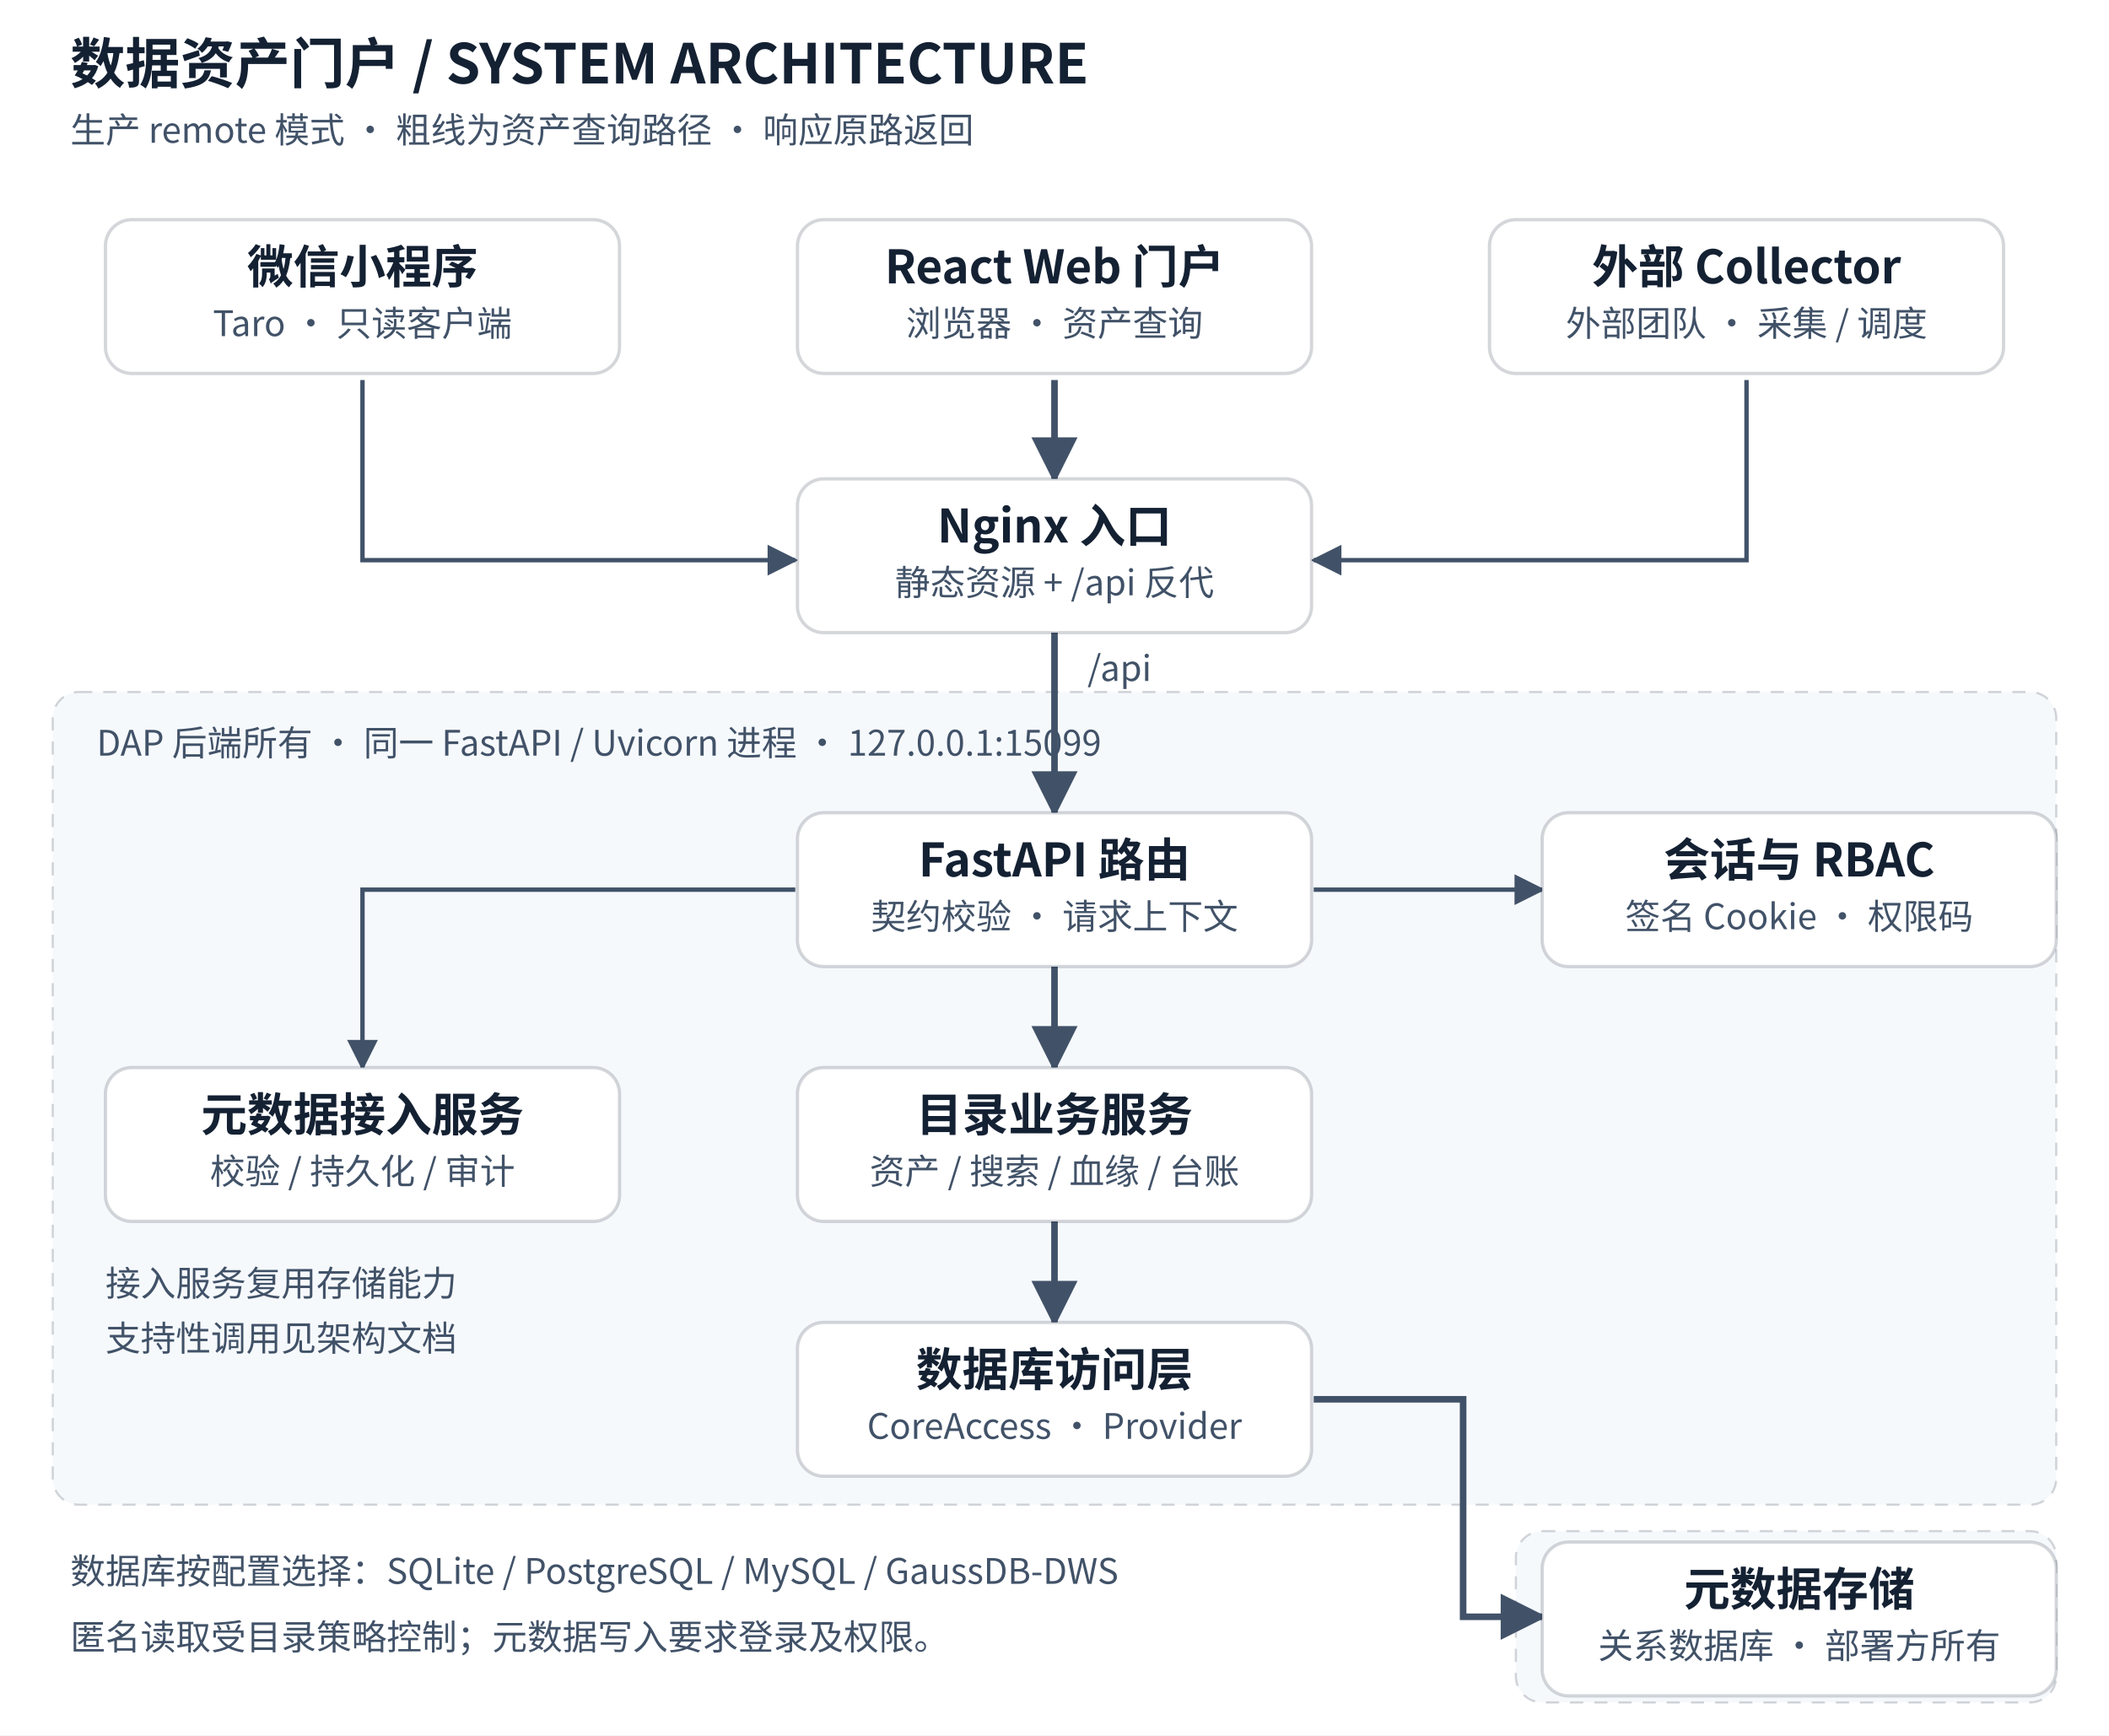
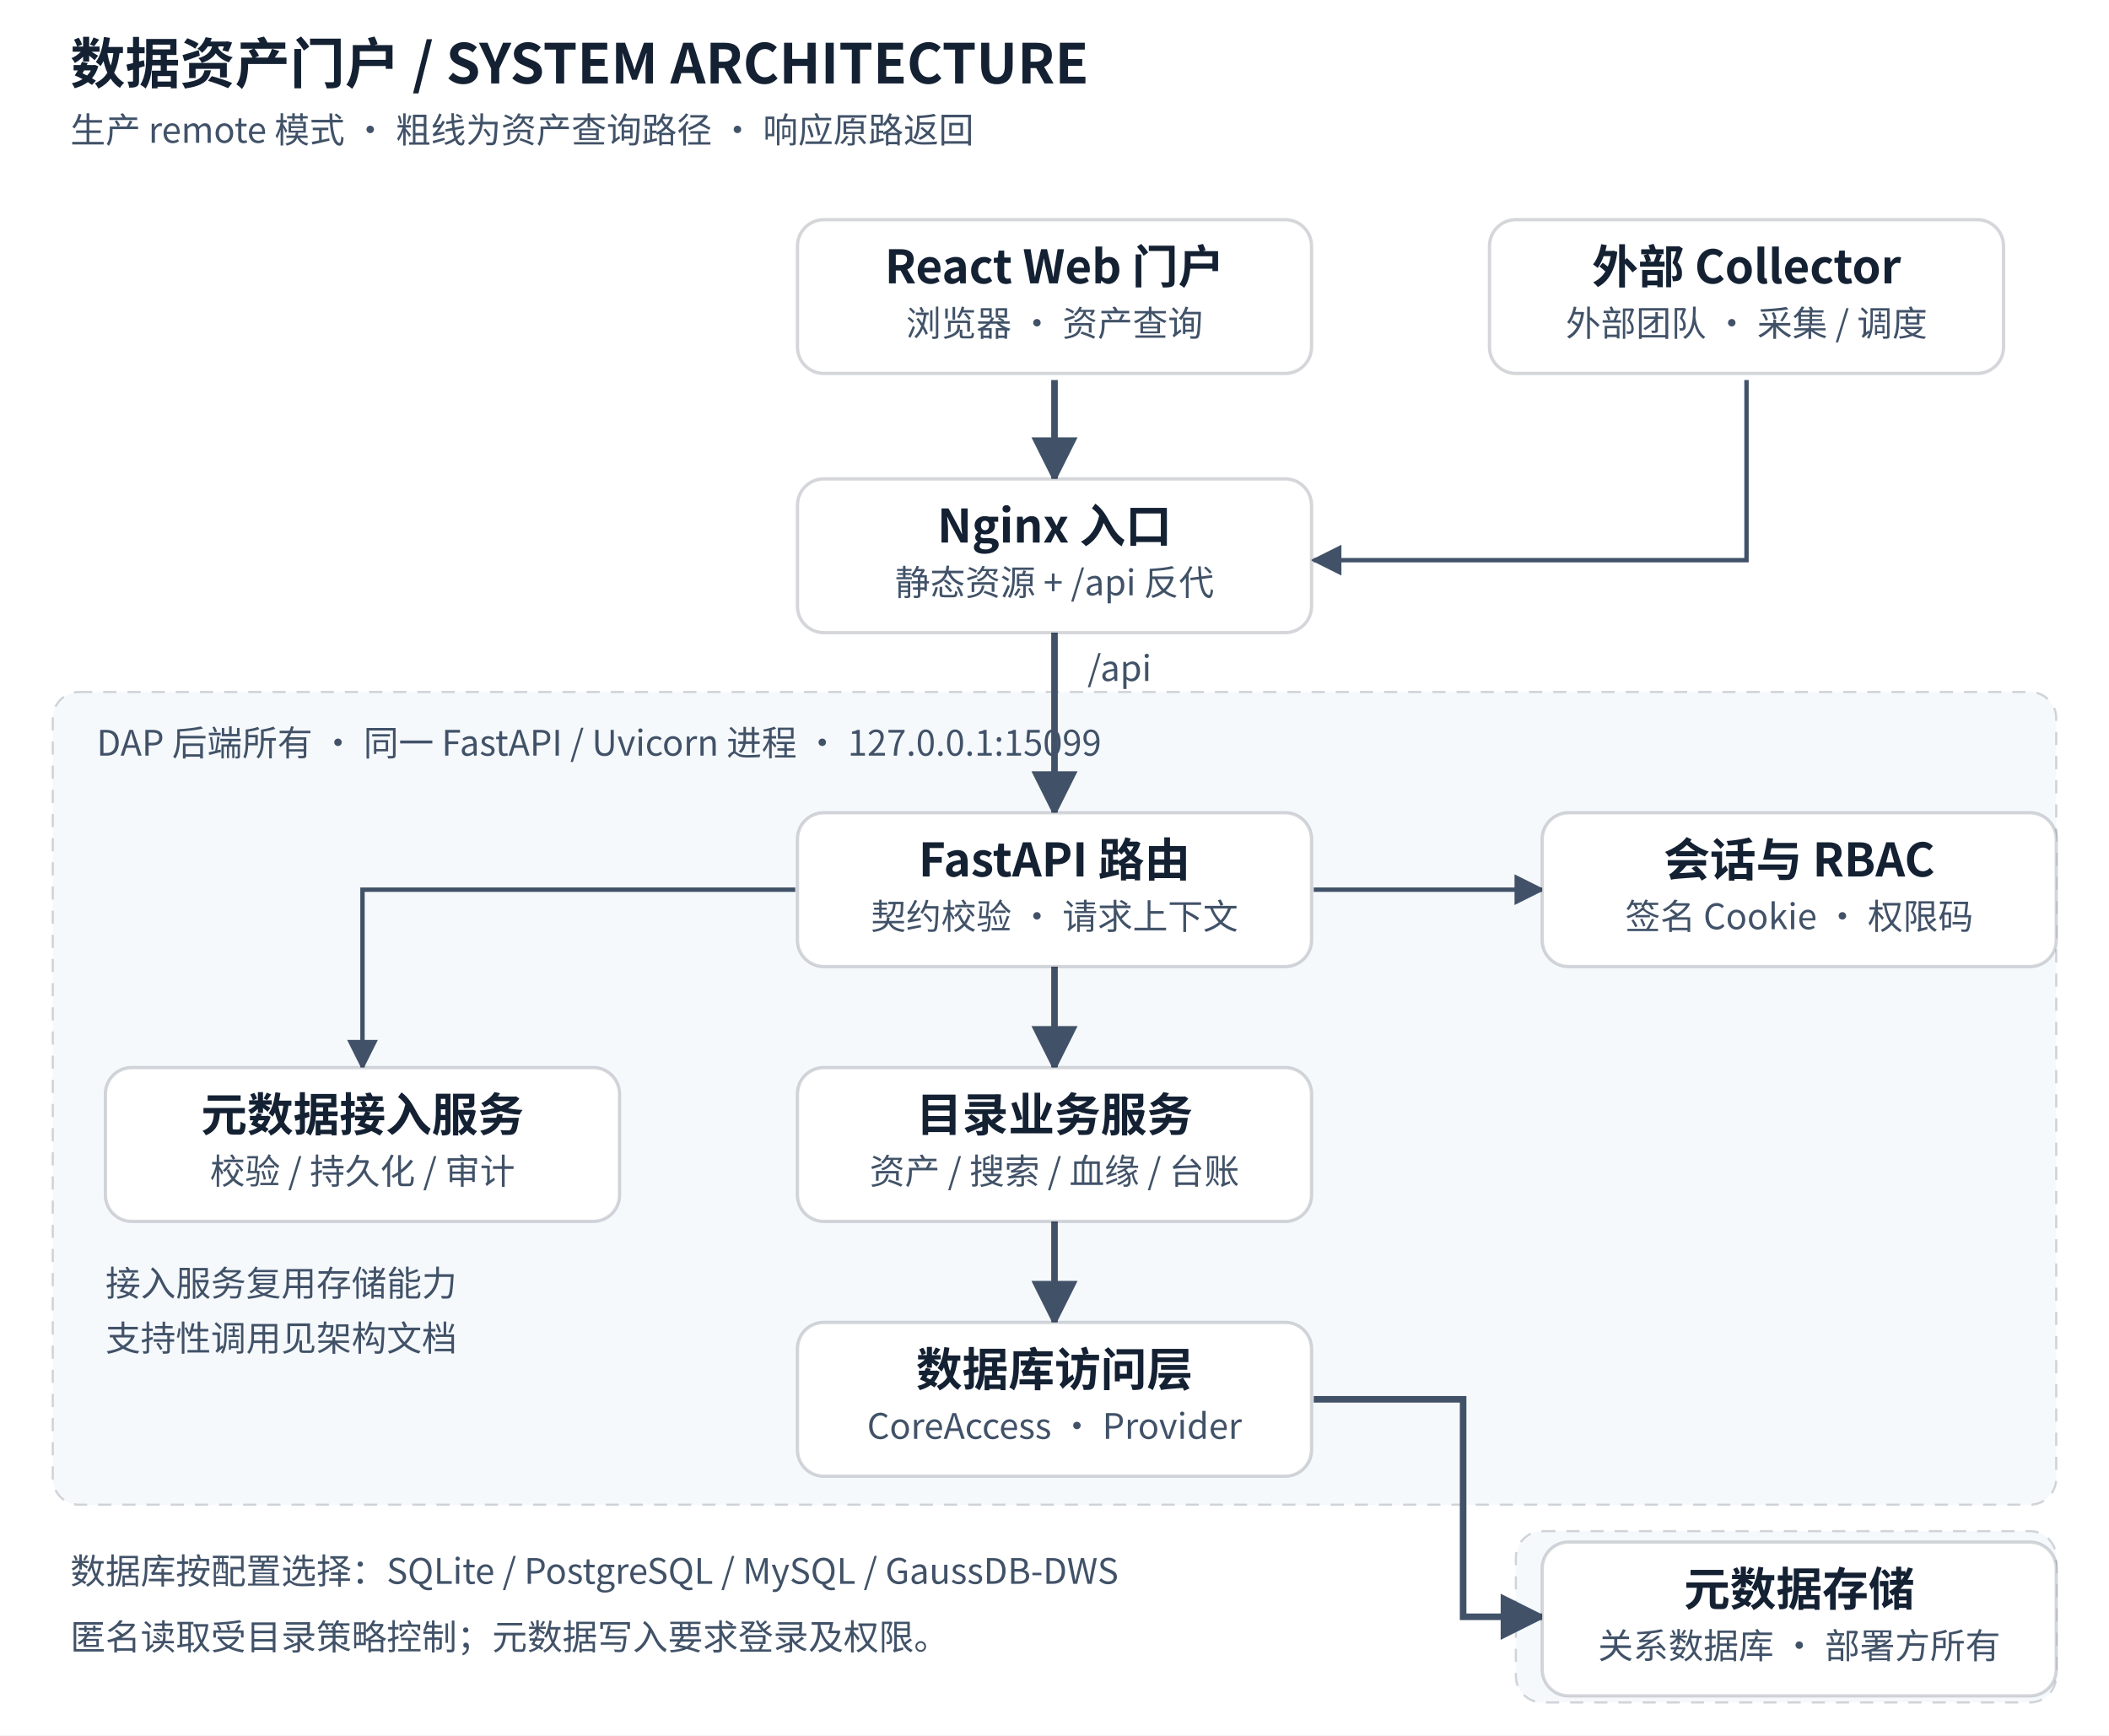
<svg xmlns="http://www.w3.org/2000/svg" width="960" height="790" viewBox="0 0 960 790" role="img" aria-labelledby="title desc">
  <style>text{font-family:"Segoe UI","Microsoft YaHei","Noto Sans CJK SC",sans-serif;fill:#142133}.sub{font-size:16px;fill:#415268}.label{font-size:21px;font-weight:600}.boundary{fill:#f6f9fc;stroke:rgba(20, 33, 51, 0.18);stroke-dasharray:6 5}.node{fill:#ffffff;stroke:rgba(20, 33, 51, 0.18);stroke-width:1.5}.edge{fill:none;stroke:#415268;stroke-width:2;marker-end:url(#arrow)}.main{stroke-width:3}</style>
  <defs>
    <marker id="arrow" viewBox="0 0 10 10" refX="9" refY="5" markerWidth="7" markerHeight="7" orient="auto-start-reverse">
      <path d="M0 0 10 5 0 10Z" fill="#415268" />
    </marker>
  </defs>
  <rect width="960" height="790" fill="#ffffff" />
  <text x="32" y="38" font-size="25" font-weight="600">数据资产门户 / SYSTEM ARCHITECTURE</text>
  <text x="32" y="65" class="sub">生产 remote 模式 · 粗线为资产查询路径 · 响应原路返回</text>
  <rect class="boundary" x="24" y="315" width="912" height="370" rx="12" />
  <text x="44" y="344" class="sub">DAP 后端所有 · 同一 FastAPI / Uvicorn 进程 · 127.0.0.1:15099</text>
  <rect class="boundary" x="690" y="697" width="246" height="78" rx="12" />
  <path class="edge main" d="M480 173V218" />
-   <path class="edge" d="M165 173V255H362" />
  <path class="edge" d="M795 173V255H598" />
  <path class="edge main" d="M480 288V370" />
  <path class="edge main" d="M480 440V486" />
  <path class="edge main" d="M480 556V602" />
  <path class="edge main" d="M598 637H666V736H702" />
  <path class="edge" d="M598 405H702" />
  <path class="edge" d="M362 405H165V486" />
-   <g id="mobile">
-     <rect class="node" x="48" y="100" width="234" height="70" rx="12" />
-     <text class="label" x="165" y="129" text-anchor="middle">微信小程序</text>
-     <text class="sub" x="165" y="153" text-anchor="middle">Taro · 只读客户端</text>
-   </g>
  <g id="web">
    <rect class="node" x="363" y="100" width="234" height="70" rx="12" />
    <text class="label" x="480" y="129" text-anchor="middle">React Web 门户</text>
    <text class="sub" x="480" y="153" text-anchor="middle">浏览器 · 资产查询</text>
  </g>
  <g id="collector">
    <rect class="node" x="678" y="100" width="234" height="70" rx="12" />
    <text class="label" x="795" y="129" text-anchor="middle">外部 Collector</text>
    <text class="sub" x="795" y="153" text-anchor="middle">外部团队 · 采集 / 调度</text>
  </g>
  <g id="gateway">
    <rect class="node" x="363" y="218" width="234" height="70" rx="12" />
    <text class="label" x="480" y="247" text-anchor="middle">Nginx 入口</text>
    <text class="sub" x="480" y="271" text-anchor="middle">静态资源 + /api 反代</text>
  </g>
  <g id="api">
    <rect class="node" x="363" y="370" width="234" height="70" rx="12" />
    <text class="label" x="480" y="399" text-anchor="middle">FastAPI 路由</text>
    <text class="sub" x="480" y="423" text-anchor="middle">契约校验 · 请求上下文</text>
  </g>
  <g id="domain">
    <rect class="node" x="363" y="486" width="234" height="70" rx="12" />
    <text class="label" x="480" y="515" text-anchor="middle">目录业务服务</text>
    <text class="sub" x="480" y="539" text-anchor="middle">资产 / 搜索 / 血缘 / 台账</text>
  </g>
  <g id="storage">
    <rect class="node" x="363" y="602" width="234" height="70" rx="12" />
    <text class="label" x="480" y="631" text-anchor="middle">数据库访问层</text>
    <text class="sub" x="480" y="655" text-anchor="middle">CoreAccess · Provider</text>
  </g>
  <g id="identity">
    <rect class="node" x="702" y="370" width="234" height="70" rx="12" />
    <text class="label" x="819" y="399" text-anchor="middle">会话与 RBAC</text>
    <text class="sub" x="819" y="423" text-anchor="middle">签名 Cookie · 权限码</text>
  </g>
  <g id="ingestion">
    <rect class="node" x="48" y="486" width="234" height="70" rx="12" />
    <text class="label" x="165" y="515" text-anchor="middle">元数据接入服务</text>
    <text class="sub" x="165" y="539" text-anchor="middle">校验 / 持久化 / 审计</text>
  </g>
  <g id="database">
    <rect class="node" x="702" y="702" width="234" height="70" rx="12" />
    <text class="label" x="819" y="731" text-anchor="middle">元数据存储</text>
    <text class="sub" x="819" y="755" text-anchor="middle">关系数据库 · 部署方所有</text>
  </g>
  <text class="sub" x="495" y="310">/api</text>
  <text class="sub" x="48" y="590">接入服务复用存储能力</text>
  <text class="sub" x="48" y="615">支持性调用见架构文档</text>
  <text class="sub" x="32" y="721">数据库按配置选择：SQLite / PostgreSQL / MySQL / GaussDB-DWS</text>
  <text class="sub" x="32" y="751">匿名读取受目录策略控制；元数据写入要求登录及权限。</text>
</svg>
